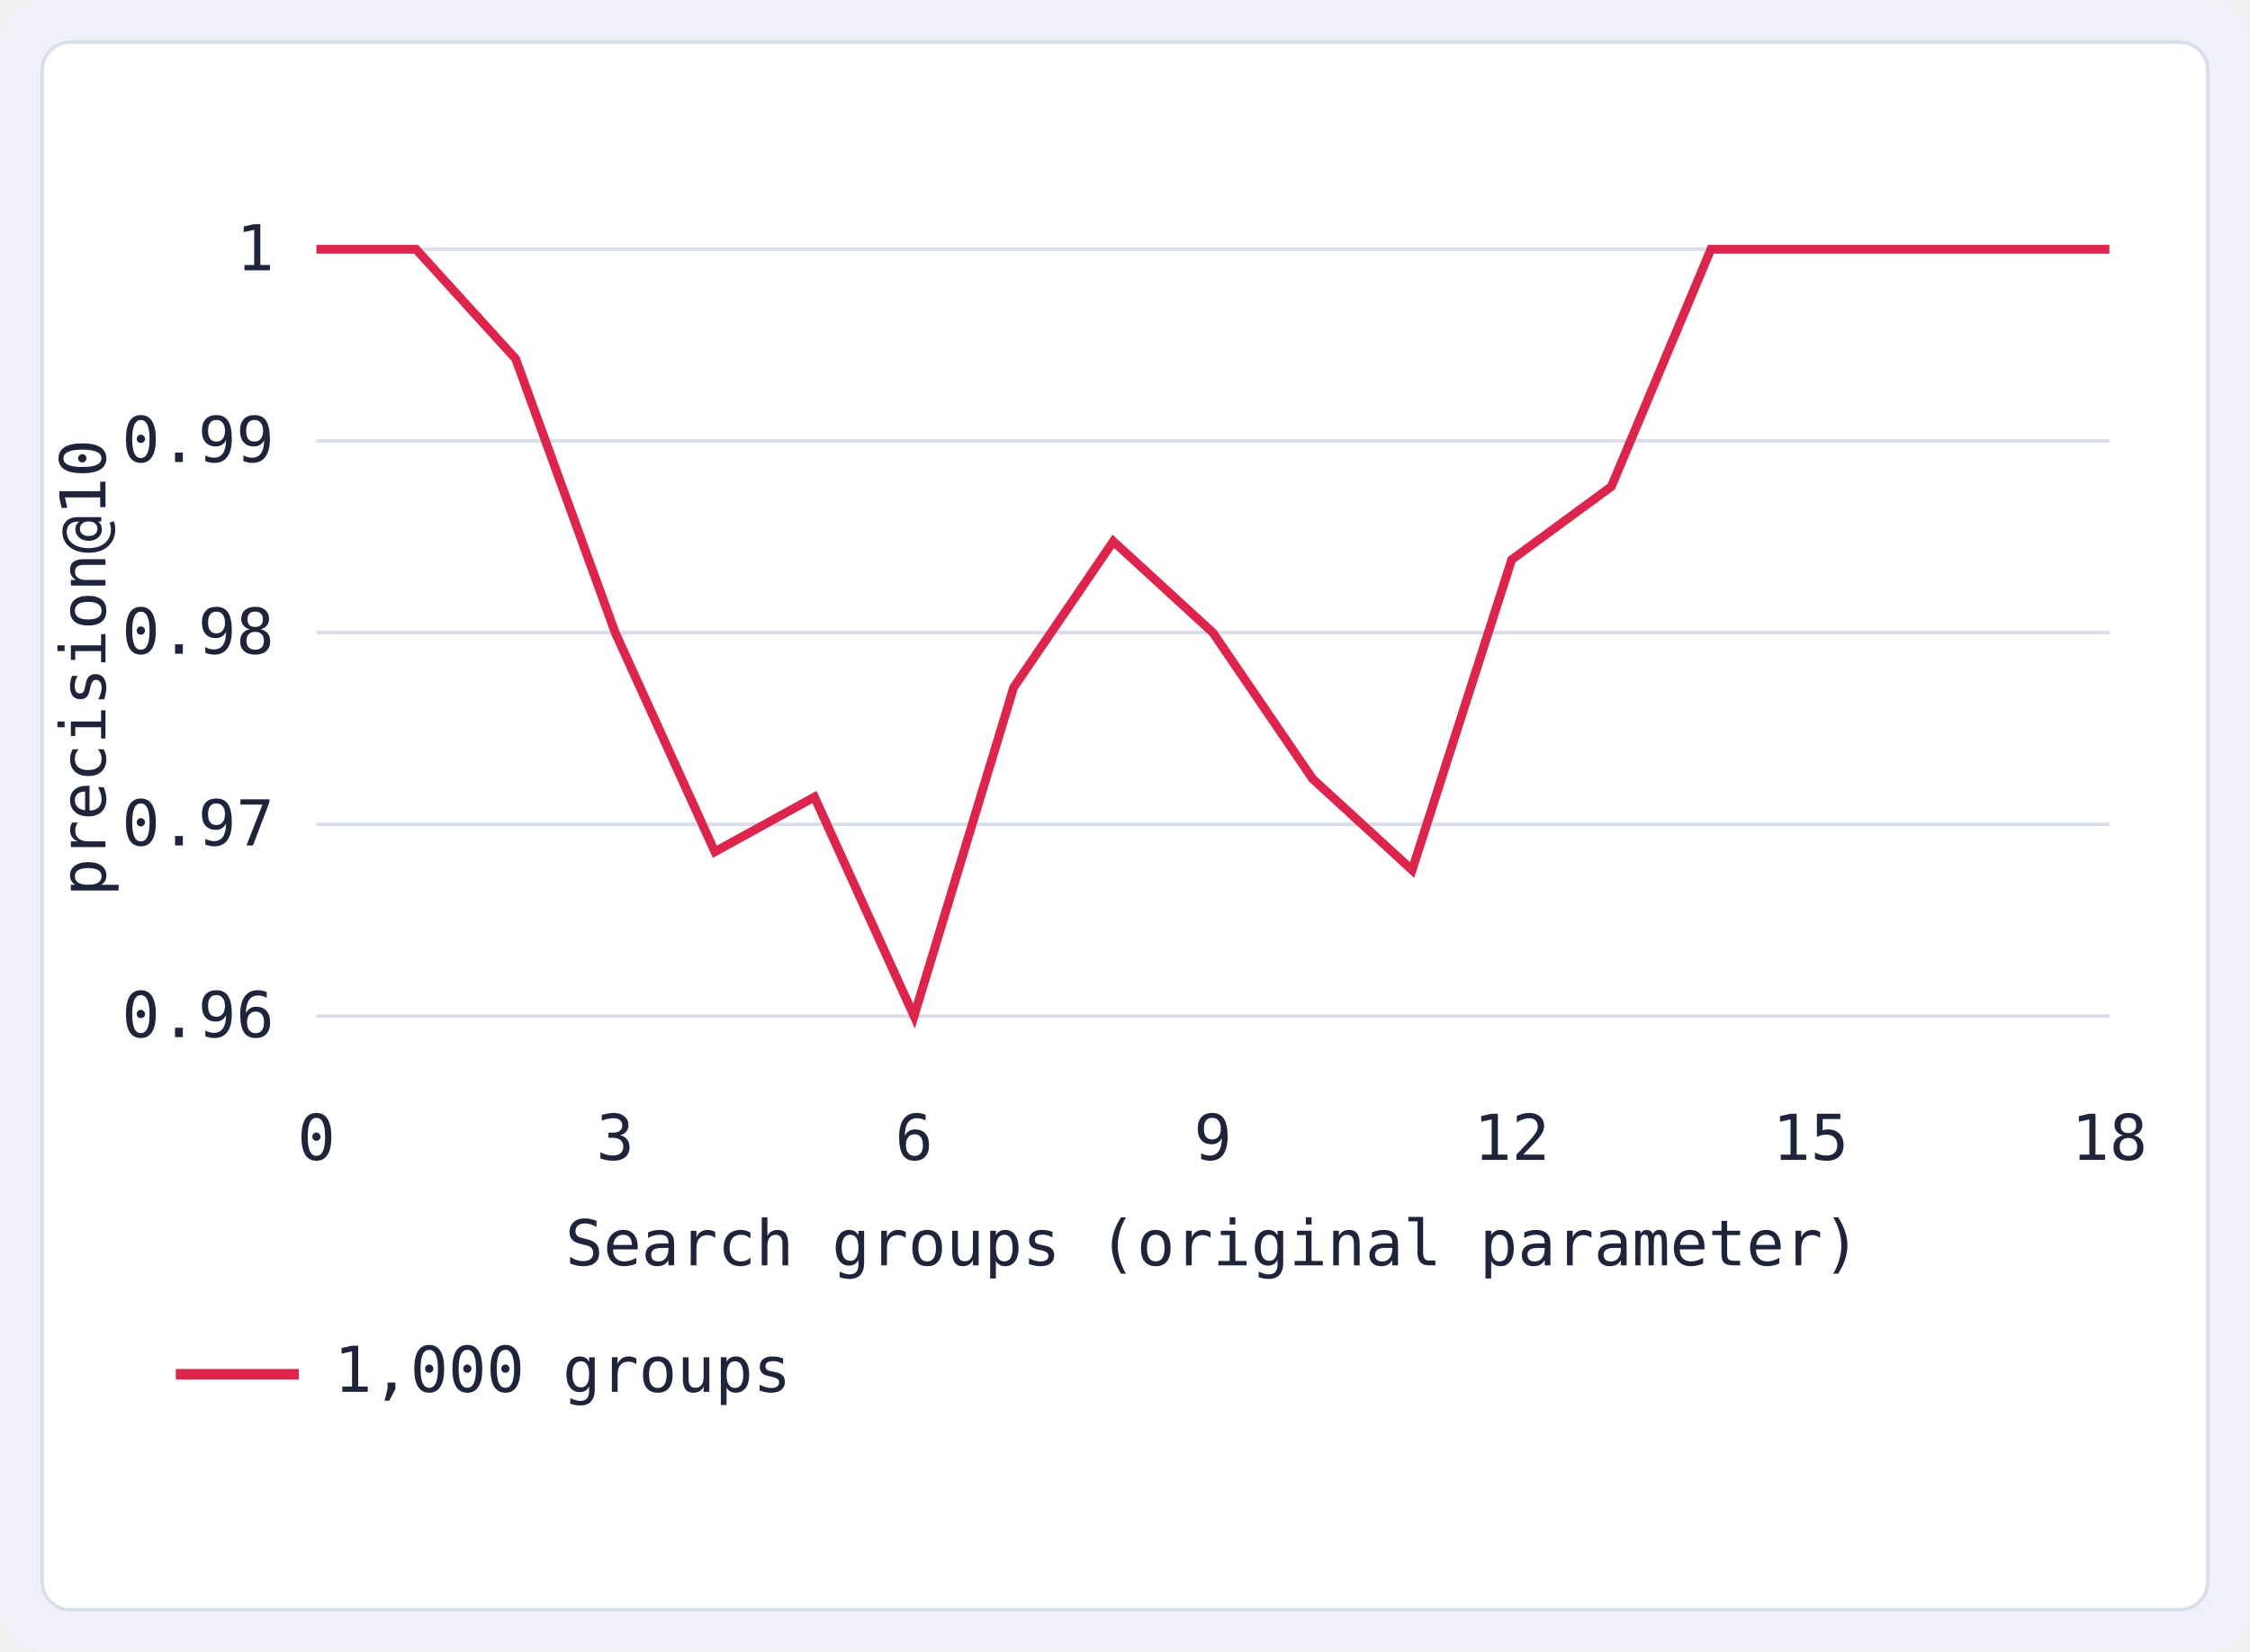
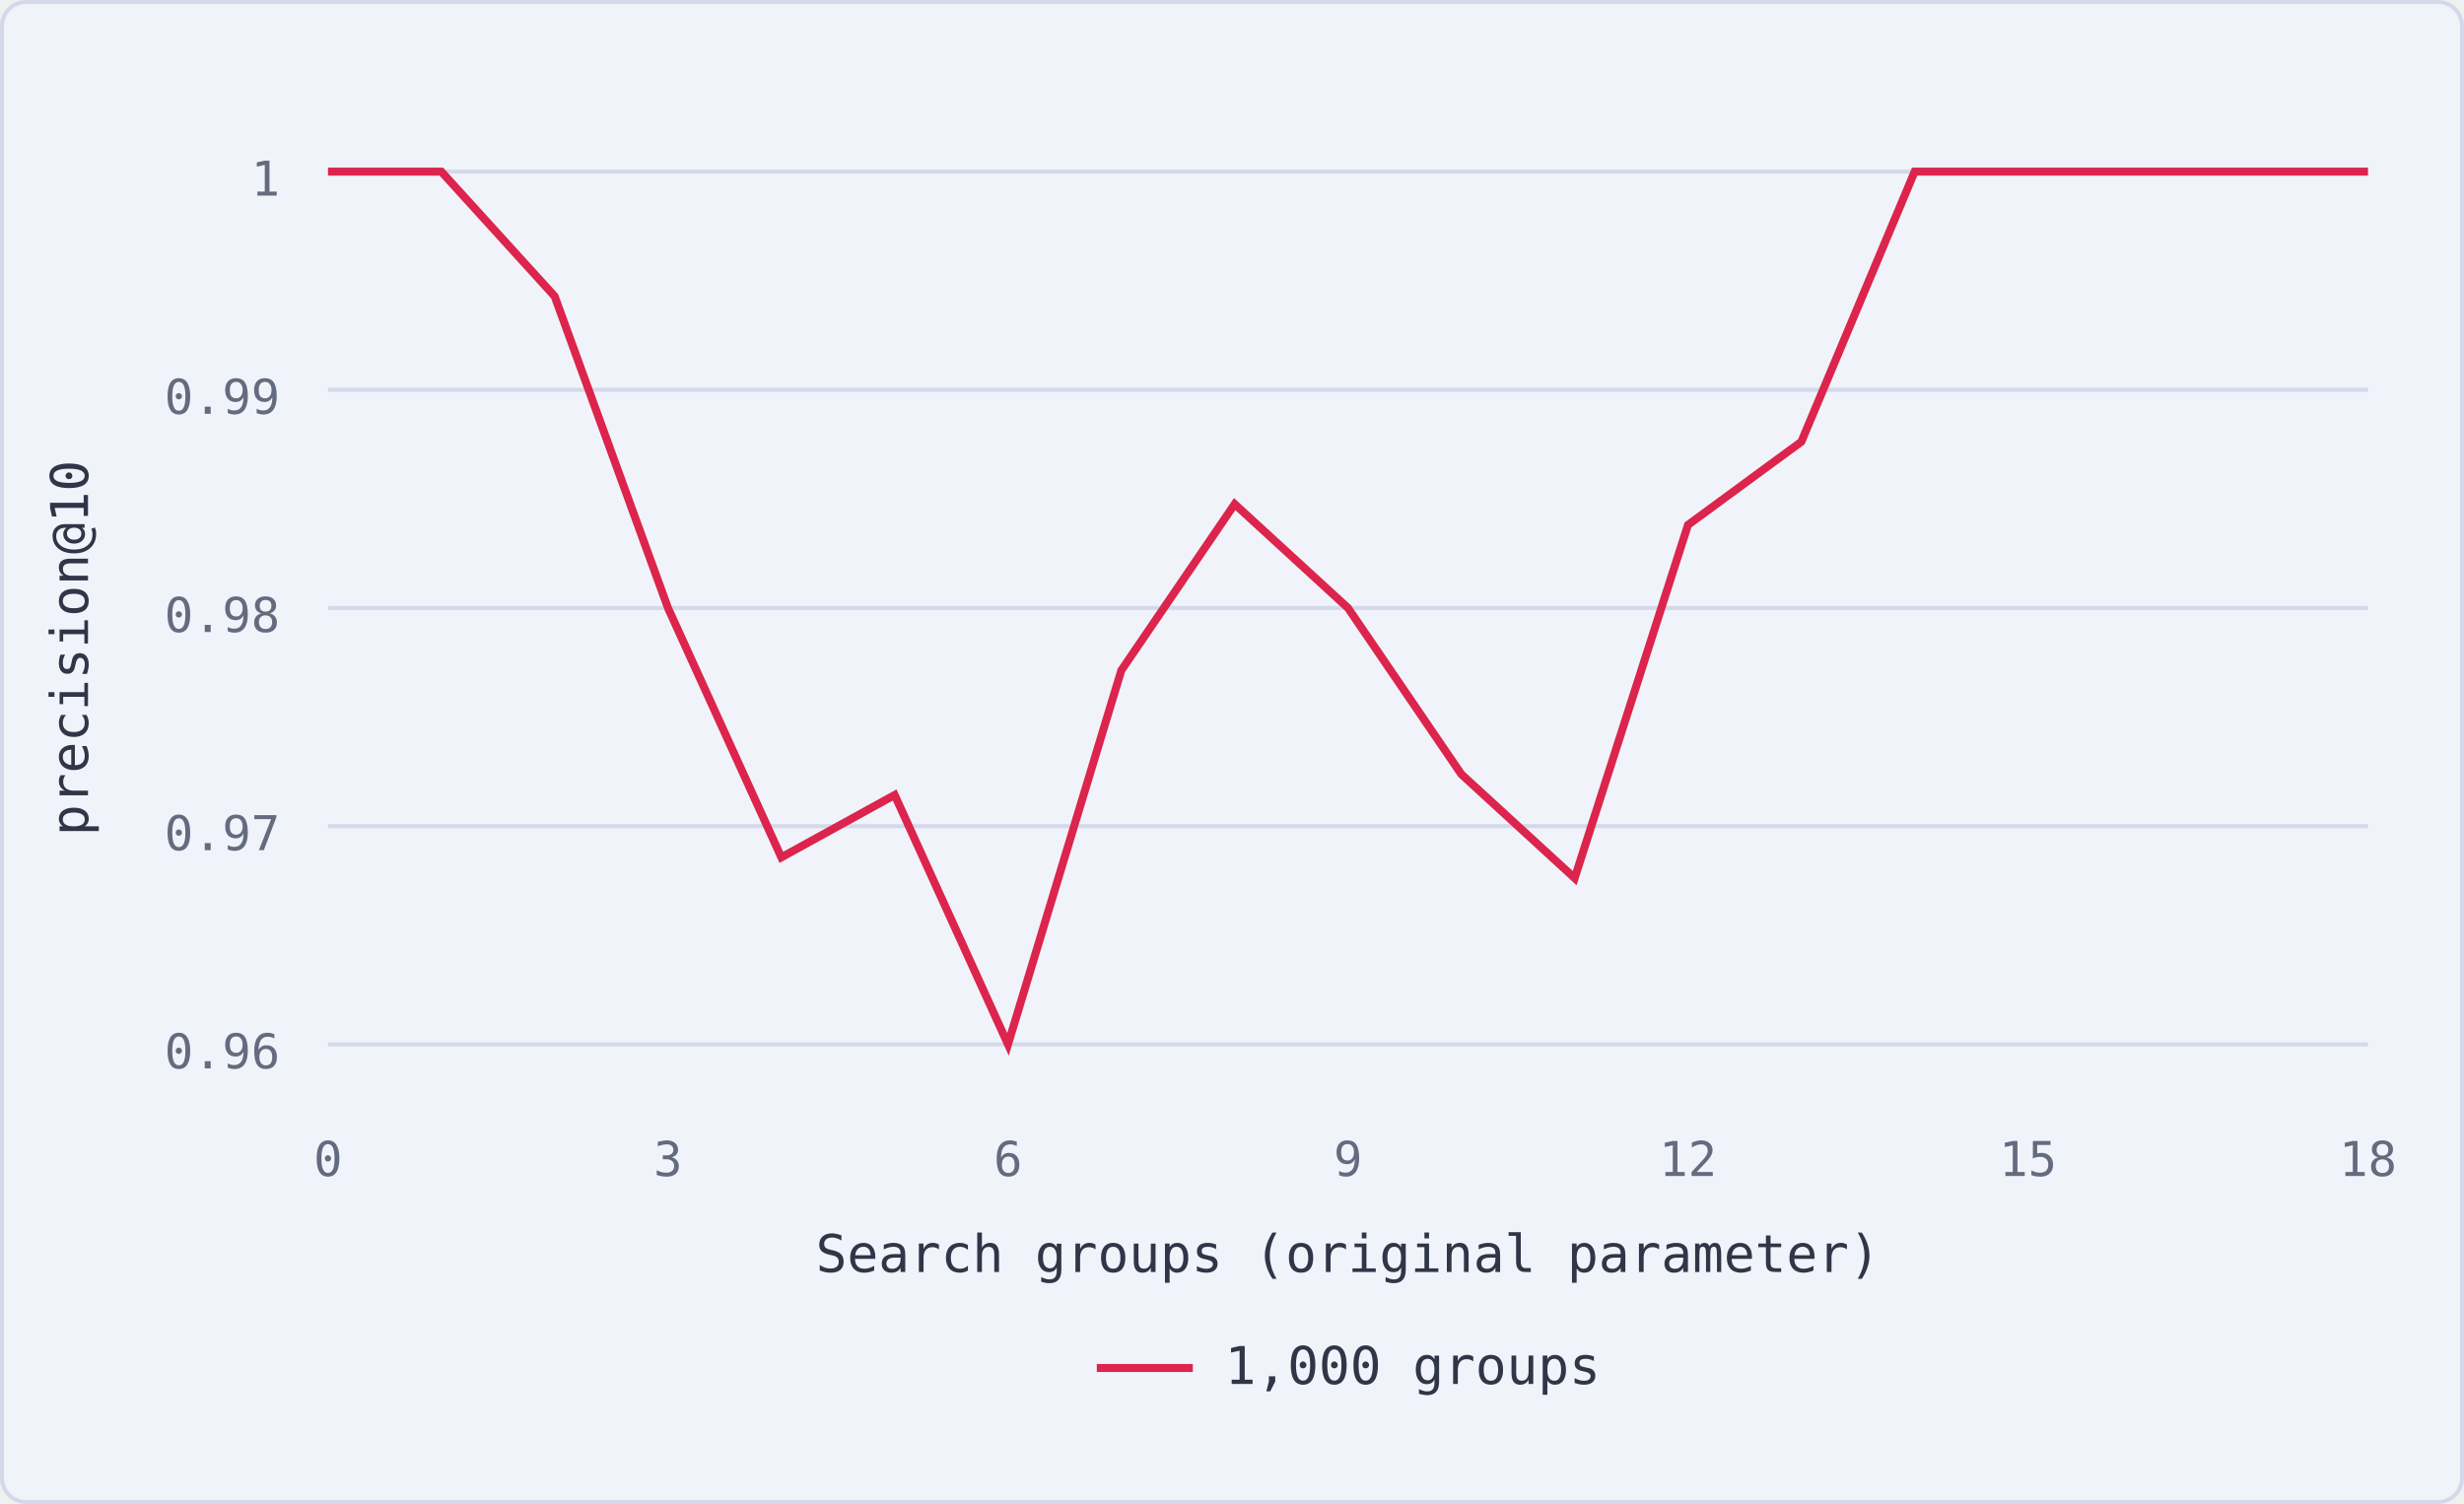
- <svg xmlns="http://www.w3.org/2000/svg" viewBox="0 0 640 470" role="img" aria-labelledby="description">
+ <svg xmlns="http://www.w3.org/2000/svg" viewBox="8 28 616 376" role="img" aria-labelledby="description">
  <defs>
    <marker id="arrow" viewBox="0 0 10 10" refX="9" refY="5" markerWidth="5" markerHeight="5" orient="auto-start-reverse">
-       <path d="M0 0 L10 5 L0 10 Z" fill="#c44726" />
+       <path d="M0 0 L10 5 L0 10 Z" fill="#dc244c" />
    </marker>
    <marker id="black-arrow" viewBox="0 0 10 10" refX="9" refY="5" markerWidth="5" markerHeight="5" orient="auto-start-reverse">
-       <path d="M0 0 L10 5 L0 10 Z" fill="#20243a" />
+       <path d="M0 0 L10 5 L0 10 Z" fill="#303547" />
    </marker>
  </defs>
-   <rect width="640" height="470" rx="12" fill="#f0f1f8" />
-   <rect x="12" y="12" width="616" height="446" rx="8" fill="#fff" stroke="#d9dcea" />
-   <g font-family="ui-monospace, SFMono-Regular, Menlo, monospace">
-     <line x1="90" y1="289.091" x2="600" y2="289.091" stroke="#d9dcea" stroke-width="1" />
-     <text x="78" y="295.091" font-size="18" text-anchor="end" fill="#20243a">0.96</text>
-     <line x1="90" y1="234.545" x2="600" y2="234.545" stroke="#d9dcea" stroke-width="1" />
-     <text x="78" y="240.545" font-size="18" text-anchor="end" fill="#20243a">0.97</text>
-     <line x1="90" y1="180.0" x2="600" y2="180.0" stroke="#d9dcea" stroke-width="1" />
-     <text x="78" y="186.0" font-size="18" text-anchor="end" fill="#20243a">0.98</text>
-     <line x1="90" y1="125.455" x2="600" y2="125.455" stroke="#d9dcea" stroke-width="1" />
-     <text x="78" y="131.455" font-size="18" text-anchor="end" fill="#20243a">0.99</text>
-     <line x1="90" y1="70.909" x2="600" y2="70.909" stroke="#d9dcea" stroke-width="1" />
-     <text x="78" y="76.909" font-size="18" text-anchor="end" fill="#20243a">1</text>
-     <text x="90.0" y="330" font-size="18" text-anchor="middle" fill="#20243a">0</text>
-     <text x="175.0" y="330" font-size="18" text-anchor="middle" fill="#20243a">3</text>
-     <text x="260.0" y="330" font-size="18" text-anchor="middle" fill="#20243a">6</text>
-     <text x="345.0" y="330" font-size="18" text-anchor="middle" fill="#20243a">9</text>
-     <text x="430.0" y="330" font-size="18" text-anchor="middle" fill="#20243a">12</text>
-     <text x="515.0" y="330" font-size="18" text-anchor="middle" fill="#20243a">15</text>
-     <text x="600.0" y="330" font-size="18" text-anchor="middle" fill="#20243a">18</text>
-     <text x="345" y="360" font-size="18" text-anchor="middle" fill="#20243a">Search groups (original parameter)</text>
-     <text x="30" y="190" font-size="18" text-anchor="middle" fill="#20243a" transform="rotate(-90 30 190)">precision@10</text>
-     <polyline points="90.000,70.909 118.333,70.909 146.667,102.078 175.000,180.000 203.333,242.338 231.667,226.753 260.000,289.091 288.333,195.584 316.667,154.026 345.000,180.000 373.333,221.558 401.667,247.532 430.000,159.221 458.333,138.442 486.667,70.909 515.000,70.909 543.333,70.909 571.667,70.909 600.000,70.909" fill="none" stroke="#dc244c" stroke-width="2.5" stroke-dasharray="" />
-     <line x1="50" y1="391" x2="85" y2="391" stroke="#dc244c" stroke-width="3" />
-     <text x="95" y="396" font-size="18" text-anchor="start" fill="#20243a">1,000 groups</text>
+   <rect x="8.5" y="28.5" width="615" height="375" rx="6" fill="#f0f3fa" stroke="#d3d9eb" stroke-width="1" />
+   <g font-family="'Geist Mono', ui-monospace, SFMono-Regular, Menlo, Consolas, monospace">
+     <line x1="90" y1="289.091" x2="600" y2="289.091" stroke="#d3d9eb" stroke-width="1" />
+     <text x="78" y="295.091" font-size="12" text-anchor="end" fill="#656b7f">0.96</text>
+     <line x1="90" y1="234.545" x2="600" y2="234.545" stroke="#d3d9eb" stroke-width="1" />
+     <text x="78" y="240.545" font-size="12" text-anchor="end" fill="#656b7f">0.97</text>
+     <line x1="90" y1="180.0" x2="600" y2="180.0" stroke="#d3d9eb" stroke-width="1" />
+     <text x="78" y="186.0" font-size="12" text-anchor="end" fill="#656b7f">0.98</text>
+     <line x1="90" y1="125.455" x2="600" y2="125.455" stroke="#d3d9eb" stroke-width="1" />
+     <text x="78" y="131.455" font-size="12" text-anchor="end" fill="#656b7f">0.99</text>
+     <line x1="90" y1="70.909" x2="600" y2="70.909" stroke="#d3d9eb" stroke-width="1" />
+     <text x="78" y="76.909" font-size="12" text-anchor="end" fill="#656b7f">1</text>
+     <text x="90.0" y="322" font-size="12" text-anchor="middle" fill="#656b7f">0</text>
+     <text x="175.0" y="322" font-size="12" text-anchor="middle" fill="#656b7f">3</text>
+     <text x="260.0" y="322" font-size="12" text-anchor="middle" fill="#656b7f">6</text>
+     <text x="345.0" y="322" font-size="12" text-anchor="middle" fill="#656b7f">9</text>
+     <text x="430.0" y="322" font-size="12" text-anchor="middle" fill="#656b7f">12</text>
+     <text x="515.0" y="322" font-size="12" text-anchor="middle" fill="#656b7f">15</text>
+     <text x="600.0" y="322" font-size="12" text-anchor="middle" fill="#656b7f">18</text>
+     <text x="345" y="346" font-size="13" text-anchor="middle" fill="#303547">Search groups (original parameter)</text>
+     <text x="30" y="190" font-size="13" text-anchor="middle" fill="#303547" transform="rotate(-90 30 190)">precision@10</text>
+     <polyline points="90.000,70.909 118.333,70.909 146.667,102.078 175.000,180.000 203.333,242.338 231.667,226.753 260.000,289.091 288.333,195.584 316.667,154.026 345.000,180.000 373.333,221.558 401.667,247.532 430.000,159.221 458.333,138.442 486.667,70.909 515.000,70.909 543.333,70.909 571.667,70.909 600.000,70.909" fill="none" stroke="#dc244c" stroke-width="2" stroke-dasharray="" />
+     <line x1="282.2" y1="370" x2="306.2" y2="370" stroke="#dc244c" stroke-width="2" />
+     <text x="314.2" y="374" font-size="13" text-anchor="start" fill="#303547">1,000 groups</text>
  </g>
</svg>
